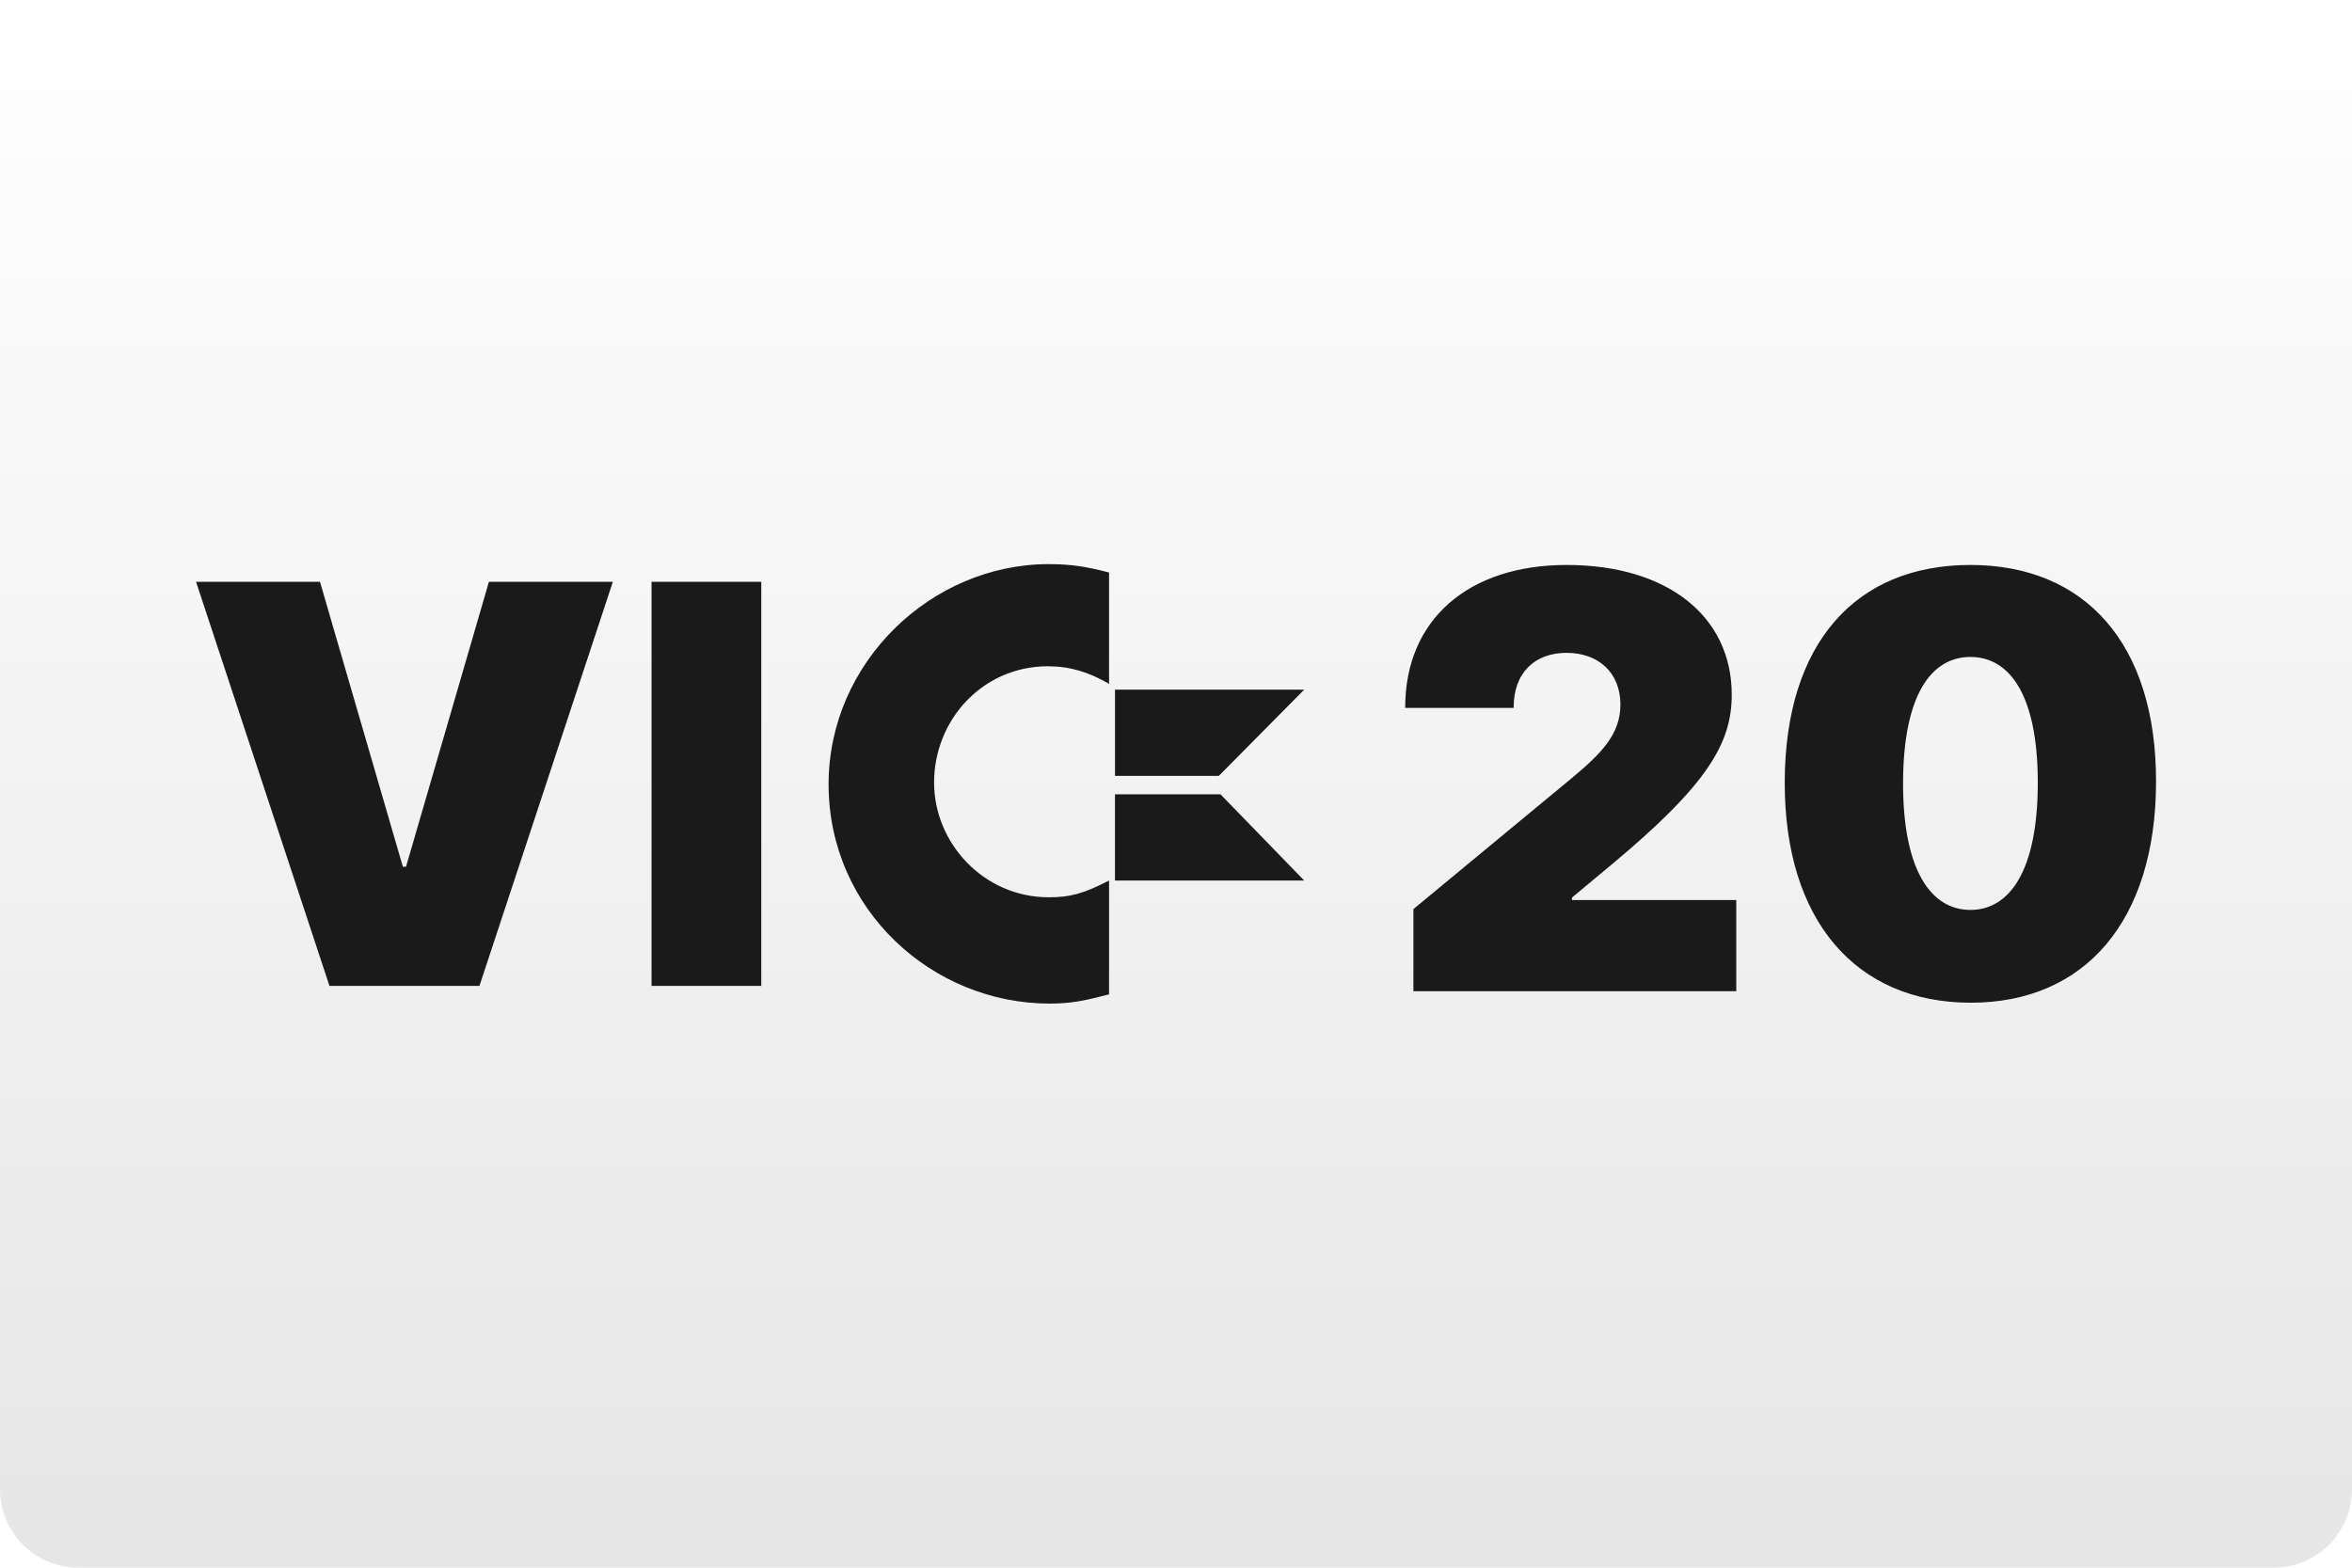
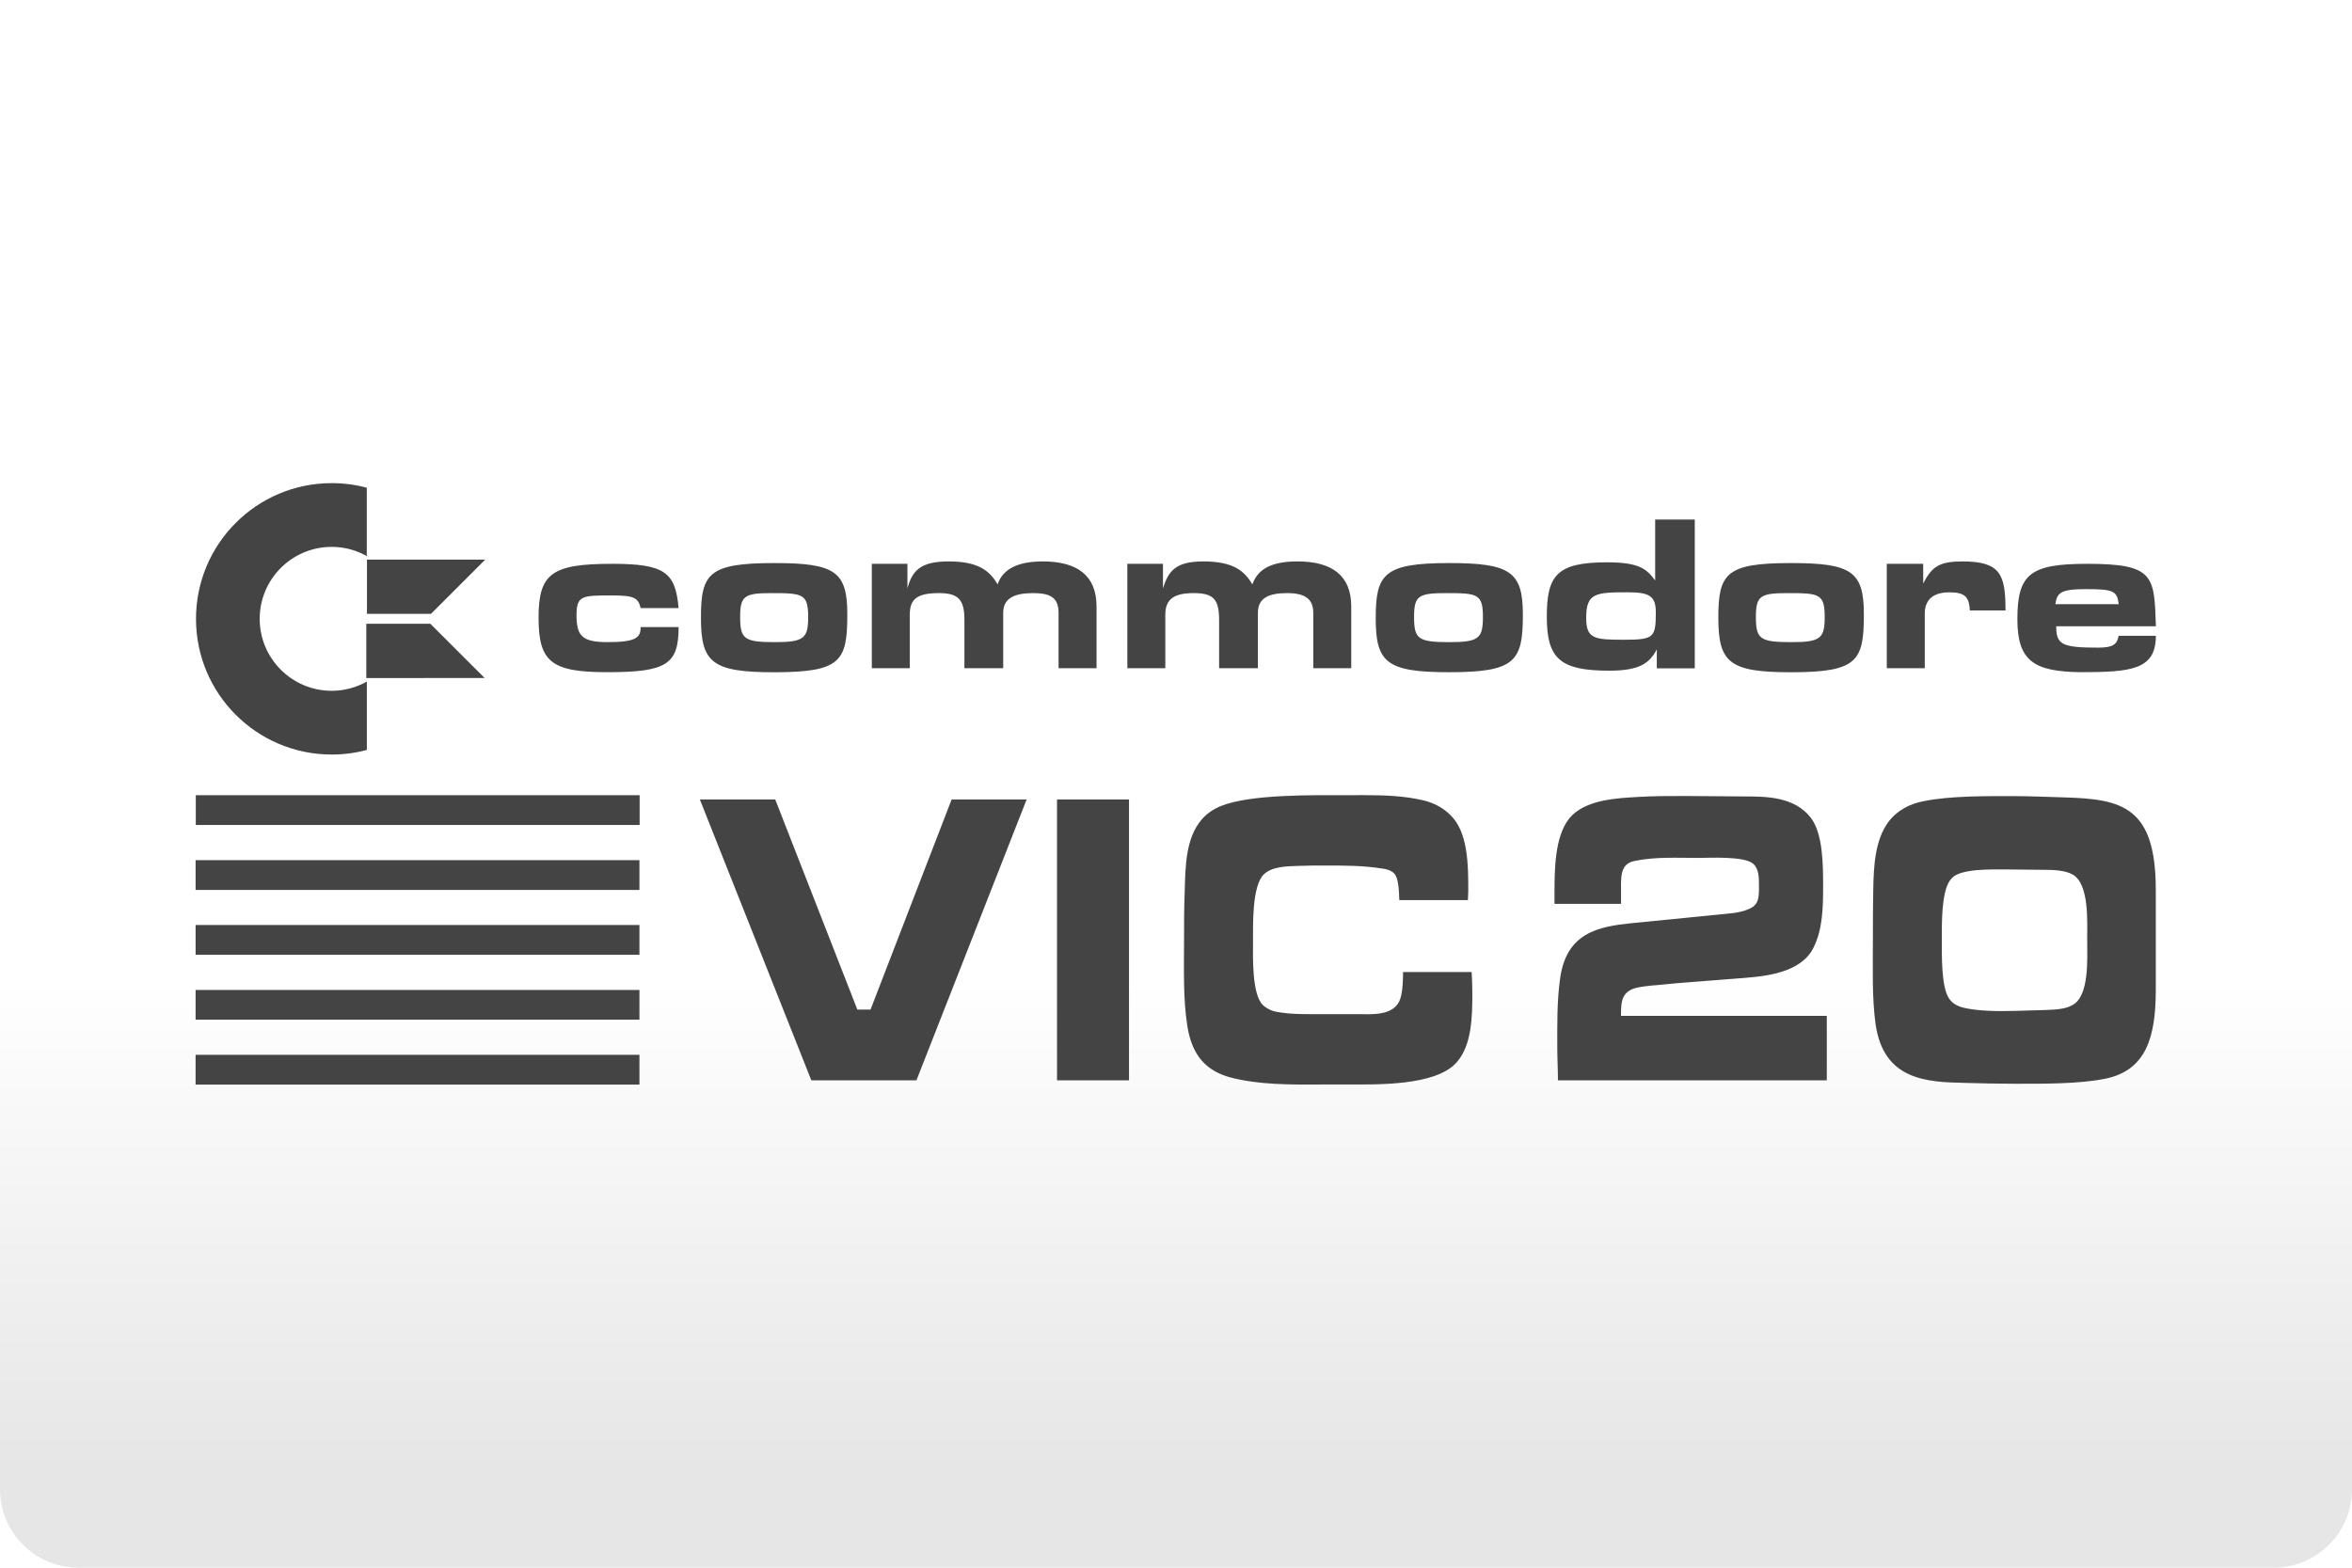
- <svg xmlns="http://www.w3.org/2000/svg" width="480" height="320" version="1.1" viewBox="0 0 480 320">
+ <svg xmlns="http://www.w3.org/2000/svg" width="480" height="320" version="1.1" viewBox="0 0 480 320" xml:space="preserve">
  <defs>
-     <linearGradient id="a" x1="81.598" x2="81.598" y2="84.667" gradientTransform="matrix(3.7795 0 0 3.7795 -.00025098 0)" gradientUnits="userSpaceOnUse">
+     <linearGradient id="a" x2="0" y1="200" y2="300" gradientUnits="userSpaceOnUse">
      <stop stop-color="#fff" offset="0" />
      <stop stop-color="#e6e6e6" offset="1" />
    </linearGradient>
  </defs>
-   <rect x="-0" y="9.1553e-8" width="480" height="320" ry="16" fill="url(#a)" stroke-linecap="square" stroke-linejoin="round" stroke-width="2" style="paint-order:stroke fill markers" />
-   <path d="m214.04 115.15c-23.92 0-44.939 19.992-44.939 44.938 0 25.629 21.185 44.765 45.105 44.765 4.272 0 6.836-0.513 12.133-1.879v-23.236c-5.297 2.734-8.029 3.417-12.301 3.417-13.327 0-23.41-11.105-23.41-23.407 0-12.814 9.912-23.749 23.239-23.749 4.442 0 8.371 1.196 12.472 3.588v-22.725c-4.613-1.196-7.688-1.708-12.301-1.708zm105.68 0.171c-19.992 0-32.987 11.108-32.945 29.173h22.131c-0.042-7.209 4.359-11.233 10.814-11.233 6.413 0 10.978 3.982 10.978 10.562 0 6.077-3.898 10.015-10.227 15.254l-32.019 26.491v16.765h65.888v-18.611h-33.533v-0.503l8.049-6.706c19.573-16.304 24.561-24.771 24.561-34.704 0-16.01-13.118-26.488-33.697-26.488zm82.401 0c-23.387 0-37.807 15.926-37.89 44.258-0.084 28.291 14.502 45.056 37.89 45.097 23.345 0.042 37.848-16.682 37.89-45.097 0.042-28.249-14.544-44.258-37.89-44.258zm-362.11 3.437 27.226 82.484h30.609l27.226-82.484h-25.293l-16.916 58.159h-0.644l-16.916-58.159zm92.957 0v82.484h22.393v-82.484zm269.16 15.341c8.047 0 13.705 7.836 13.747 25.481 0.042 18.064-5.7 26.155-13.747 26.155-8.047 0-13.831-8.091-13.747-26.155 0.084-17.645 5.7-25.481 13.747-25.481zm-174.58 6.679v17.6h21.188l17.426-17.6zm0 21.36v17.597h38.615l-17.083-17.597z" fill="#1a1a1a" stroke-width="1.709" />
-   <style type="text/css">.st0{fill:#FC0C18;}
- 	.st1{fill:#FC0C18;}</style>
+   <rect width="480" height="320" ry="16" fill="url(#a)" />
+   <path d="m67.69 98.62c-15.29 0-27.69 12.4-27.69 27.7 0 15.3 12.4 27.7 27.7 27.7 2.479 0 4.874-0.331 7.166-0.936v-13.95h-0.012c-2.125 1.187-4.562 1.875-7.166 1.875-8.093 0-14.69-6.584-14.69-14.69 0-8.104 6.582-14.69 14.69-14.69 2.604 0 5.041 0.677 7.166 1.875v-13.95c-2.281-0.615-4.687-0.938-7.166-0.938zm270.1 7.428v12.44c-1.771-2.427-3.386-3.707-9.844-3.707-10.33 0-12.27 2.749-12.27 11.14 0 8.562 2.75 10.98 12.76 10.98 6.302 0 8.24-1.614 9.688-4.354v3.875h7.75v-30.37h-8.084zm-262.9 8.176v11.08h7.959 3.656 1.447l11.08-11.08h-12.53-3.656-7.959zm118.7 0.375c-5.812 0-7.428 1.938-8.396 5.49l-0.01-5h-7.26v21.31h7.748v-10.98c0-3.229 1.616-4.354 5.98-4.354 4.041 0 5.166 1.449 5.166 5.49v9.842h7.916v-11.3c0-3.073 2.416-4.031 6.135-4.031 3.552 0 5.166 0.969 5.166 4.031v11.3h7.75v-12.59c0-6.291-3.875-9.209-10.98-9.209-6.135 0-8.395 2.261-9.207 4.688-1.614-2.75-3.875-4.688-10.01-4.688zm51.98 0c-5.646 0-7.106 1.938-8.23 5.49v-5h-7.27v21.31h7.75v-10.98c0-3.229 1.938-4.354 5.812-4.354 4.041 0 5.166 1.293 5.166 5.49v9.842h7.916v-11.3c0-3.073 2.26-4.031 5.979-4.031 3.552 0 5.322 1.125 5.322 4.031v11.3h7.75v-12.59c0-6.291-3.875-9.209-10.98-9.209-6.135 0-8.238 2.094-9.207 4.688-1.614-2.75-3.875-4.688-10.01-4.688zm155 0c-4.687 0-6.302 0.97-8.072 4.521l-0.012-4.031h-7.426v21.31h7.75v-11.13c0-2.906 1.781-4.363 5.01-4.363 3.229 0 4.041 0.968 4.197 3.707h7.27c0-7.26-0.967-10.01-8.717-10.01zm-242.5 0.334c-13.41 0-15.02 2.093-15.02 11.14 0 9.208 2.262 11.15 15.02 11.15 13.56-0.01 14.85-2.272 14.85-11.8 0-8.718-2.425-10.49-14.85-10.49zm137.7 0c-13.41 0-15.01 2.26-15.01 11.3 0 9.041 2.26 10.98 15.01 10.98 13.56 0 15.02-2.26 15.02-11.79 0-8.718-2.583-10.49-15.02-10.49zm69.76 0c-13.24 0-14.85 2.093-14.85 11.14 0 9.208 2.26 11.15 14.85 11.15 13.56-0.01 14.85-2.272 14.85-11.8 0-8.718-2.427-10.49-14.85-10.49zm-240.6 0.156c-12.27 0-15.02 1.937-15.02 10.98 0 9.041 2.583 11.14 14.05 11.14 12.11 0 14.53-1.614 14.53-9.207h-7.75c0 2.104-0.802 3.072-6.781 3.072-5.166 0-6.301-1.291-6.301-5.488 0-4.041 1.124-4.043 7.27-4.043 4.521 0 5.323 0.49 5.812 2.584h7.75c-0.646-7.27-2.751-9.041-13.56-9.041zm301 0c-11.62 0-14.22 2.093-14.22 11.3 0 8.562 3.396 10.66 12.76 10.82 10.5 0 15.5-0.489 15.5-7.426h-7.594c-0.312 1.614-0.959 2.416-4.188 2.416-7.427 0-8.551-0.645-8.551-4.363h20.34c-0.323-10.33-0.322-12.75-14.05-12.75zm-0.322 5.166c5.656 0 6.458 0.322 6.781 3.072h-12.92c0.323-2.26 0.968-3.072 6.135-3.072zm-93.5 0.646c4.354 0 5.812 0.646 5.812 4.031 0 5.166-0.322 5.654-6.457 5.654-6.135 0-7.75-0.166-7.75-4.52 0-5 1.937-5.166 8.395-5.166zm-174.6 0.166c6.302 0 7.426 0.157 7.426 4.844 0 4.364-0.811 5.166-6.779 5.166-6.302 0-7.105-0.645-7.105-5.166 0-4.364 0.97-4.844 6.459-4.844zm137.7 0c6.302 0 7.428 0.157 7.428 4.844 0 4.364-0.813 5.166-6.781 5.166-6.468 0-7.271-0.645-7.271-5.166 0-4.364 0.969-4.844 6.625-4.844zm69.75 0c6.302 0 7.428 0.157 7.428 4.844 0 4.364-0.802 5.166-6.781 5.166-6.448 0-7.26-0.645-7.26-5.166 0-4.364 0.968-4.844 6.613-4.844zm-290.2 6.26v11.08h11.62v-0.012h12.53l-11.08-11.07h-1.447-11.62zm203.8 34.98c-1.322-0.002-2.641 0.01-3.951 0.01-6.416 0-19.45-0.249-25.52 2.24-1.448 0.604-2.759 1.456-3.863 2.748-3.239 3.781-3.314 9.458-3.449 14.7-0.135 3.354-0.135 6.791-0.135 10.23 0 5.677-0.208 11.7 0.688 17.28 0.969 6.104 4 9.115 8.76 10.41 5.927 1.542 12.2 1.457 18.27 1.457v-0.02h5.947c5.448 0 17.66 0.344 21.93-4.469 3.167-3.531 3.24-9.374 3.24-14.27 0-1.375-0.062-2.834-0.135-4.209h-14c0 1.635-0.074 3.864-0.553 5.416-1.167 3.698-6.134 3.178-8.686 3.178h-7.104c-3.031 0-6.272 0.093-9.24-0.428-1.104-0.167-2.073-0.604-2.969-1.375-2.344-2.146-2.072-9.969-2.072-13.06 0-3.354-0.208-11.34 2.209-13.67 1.729-1.635 4.687-1.634 6.76-1.717 2-0.083 3.926-0.084 5.926-0.084 3.719 0 7.646-6.2e-4 11.38 0.604 0.823 0.083 1.926 0.344 2.551 1.031 0.958 1.031 0.958 3.864 1.031 5.416h14c0-0.604 0.072-1.29 0.072-1.895 0-5.156 0.002-11.95-3.654-15.47-1.656-1.635-3.511-2.499-5.584-3.01-3.875-0.906-7.873-1.034-11.84-1.041zm-238.6 0.01v6.082h90.58v-6.082h-90.58zm303.5 0.166c-2.969 0-5.926 6.6e-4 -8.895 0.178-4.208 0.25-11.24 0.426-14.42 4.551-2.823 3.698-2.896 10.23-2.896 14.96v2.322h13.58v-1.896c0-3.437-0.355-6.269 2.822-6.873 4.208-0.865 8.759-0.606 12.97-0.606 2 0 9.449-0.426 11.18 1.209 1.177 1.031 1.176 2.833 1.176 4.469 0 2.406 0.002 3.864-1.998 4.729-2.135 0.948-4.554 0.949-6.762 1.209l-17.37 1.719c-6.614 0.698-13.24 1.894-14.48 11.44-0.625 4.562-0.553 9.198-0.553 13.84 0 2.236 0.136 4.545 0.137 6.781h54.87v-13.16h-42c0-2.489 7.6e-4 -4.385 2.209-5.416 1.104-0.521 4.061-0.782 5.238-0.865 2.625-0.26 5.24-0.51 7.865-0.688 3.312-0.25 6.551-0.509 9.863-0.769 4.281-0.344 11.52-1.033 14.07-6.105 1.927-3.781 2-8.333 2-12.63 0-4.208 0.001-10.74-2.551-14.01-3.302-4.219-8.959-4.301-13.38-4.301l-11.38-0.084h-1.312zm67.67 0.021c-5.656 0-13.03-0.083-18.55 1.031-2.625 0.51-5.239 1.719-7.104 4.125-2.833 3.698-3.105 9.198-3.178 14.01-0.073 3.437-0.072 6.791-0.072 10.23 0 5.406-0.208 11.85 0.553 17.19 1.656 11.44 10.49 11.78 18.07 11.95 3.448 0.094 6.824 0.178 10.27 0.178 5.583 0 13.03 0.083 18.55-1.031 8.343-1.719 10.27-8.51 10.29-18.05v-20.46c0-17.01-6.834-18.56-18.62-18.91-3.385-0.083-6.832-0.26-10.21-0.26zm-268.3 0.688 22.75 57.33h21.45l22.49-57.33h-15.31l-16.55 42.89h-2.688l-16.76-42.89h-15.38zm72.89 0v57.33h14.69v-57.33h-14.69zm-175.8 12.38v6.082h90.58v-6.082h-90.58zm366.9 1.895c0.731-0.004 1.454 0 2.16 0 2.823 0 5.583 0.084 8.344 0.084 1.729 0 4.073 0.083 5.656 0.947 3.448 1.969 2.968 9.626 2.979 13.4 0 3.781 0.479 11.34-2.969 13.24-1.583 0.948-3.927 0.948-5.656 1.031l-6.072 0.176c-3.104 0.094-8 0.095-10.97-0.769-1.031-0.344-1.863-0.772-2.551-1.803-1.583-2.323-1.449-9.03-1.449-11.86 0-3.094-0.134-9.885 1.73-12.29 0.615-0.854 1.447-1.199 2.27-1.459 2.07-0.578 4.334-0.675 6.527-0.688zm-366.9 11.35v6.072h90.58v-6.072h-90.58zm0 13.25v6.072h90.58v-6.072h-90.58zm0 13.24v6.084h90.58v-6.084h-90.58z" fill="#444" />
</svg>
